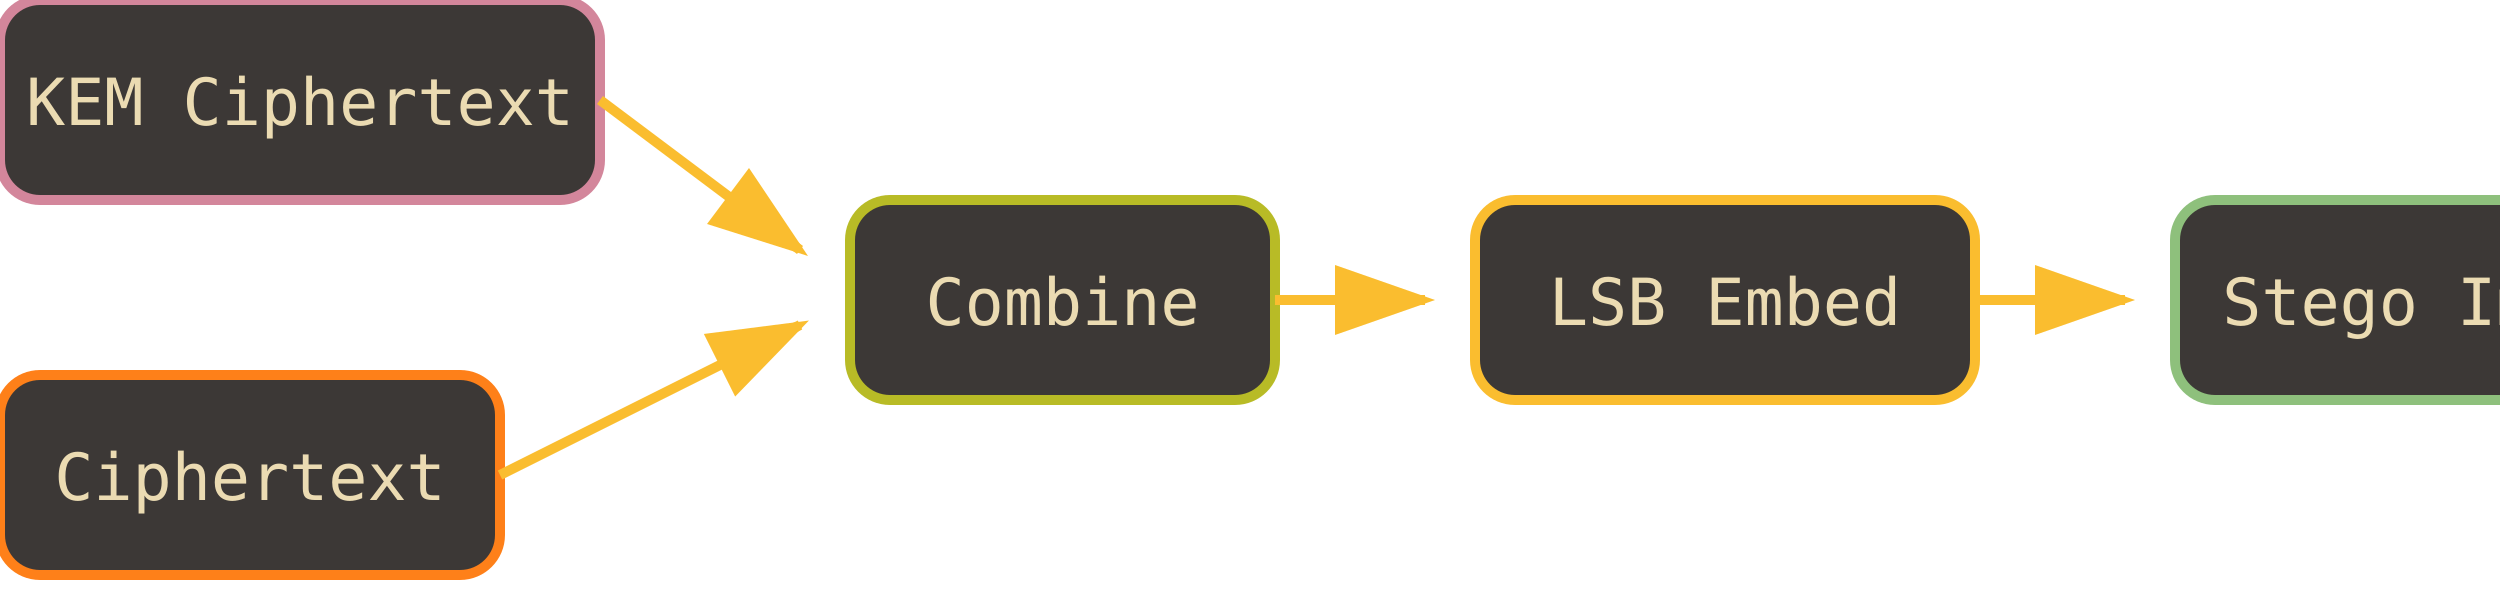
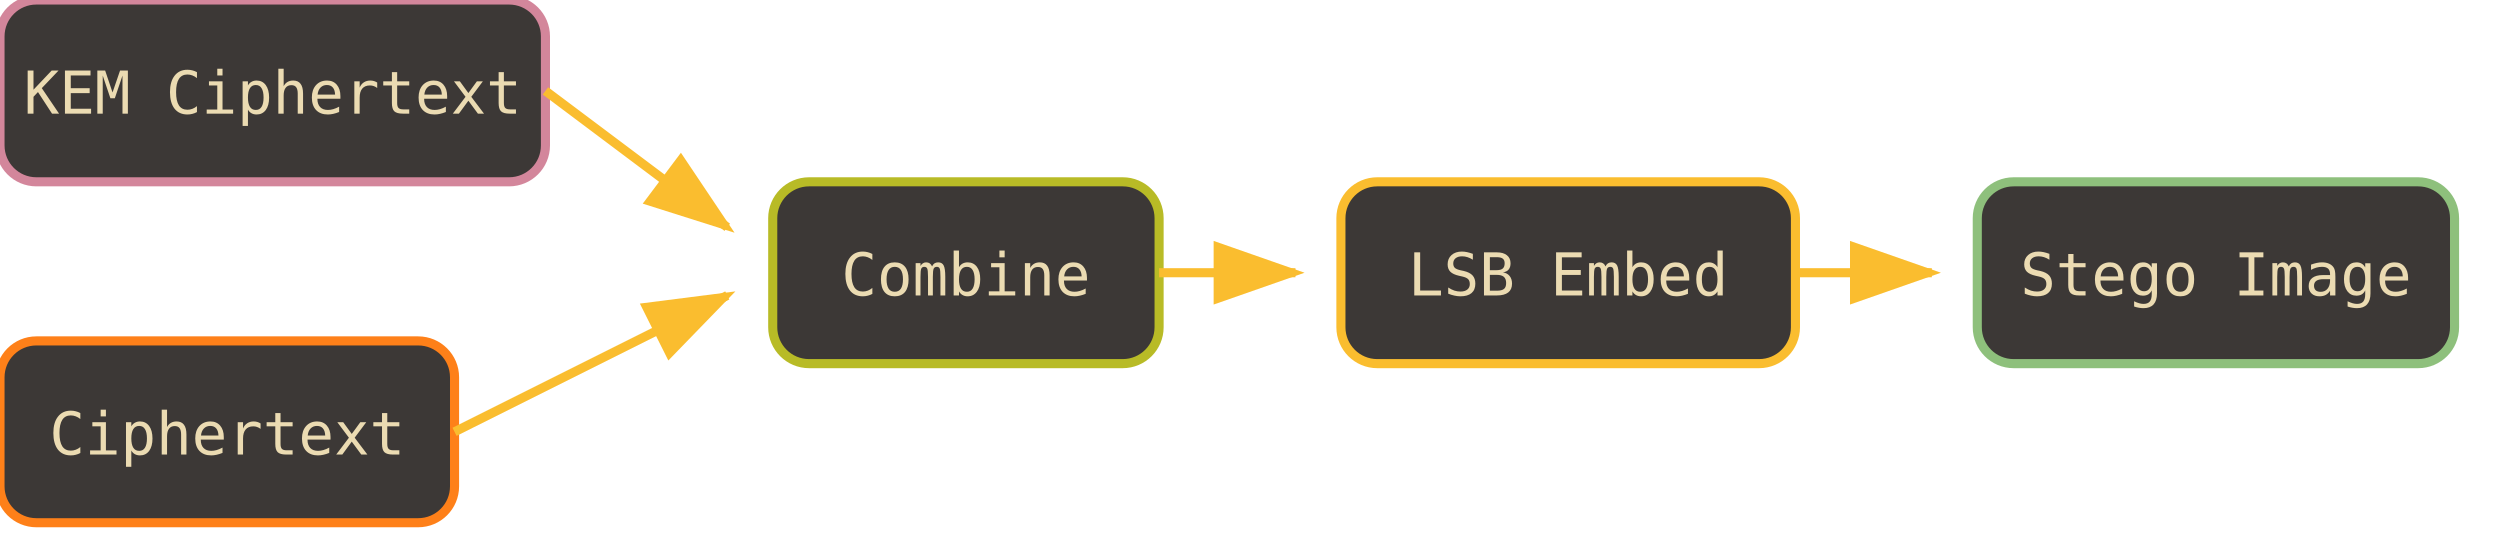
- <svg xmlns="http://www.w3.org/2000/svg" viewBox="0 0 500 120">
+ <svg xmlns="http://www.w3.org/2000/svg" viewBox="0 0 550 120">
  <g>
    <rect x="0" y="0" width="120" height="40" rx="8" ry="8" fill="#3c3836" stroke="#d3869b" stroke-width="2" />
    <text x="60.0" y="25.0" fill="#ebdbb2" text-anchor="middle" font-family="monospace" font-size="13">KEM Ciphertext</text>
  </g>
  <g>
    <defs>
      <marker id="arrow1" markerWidth="10" markerHeight="7" refX="9" refY="3.5" orient="auto">
        <polygon points="0 0, 10 3.5, 0 7" fill="#fabd2f" />
      </marker>
    </defs>
    <line x1="120" y1="20" x2="160" y2="50" stroke="#fabd2f" stroke-width="2" marker-end="url(#arrow1)" />
  </g>
  <g>
    <rect x="0" y="75" width="100" height="40" rx="8" ry="8" fill="#3c3836" stroke="#fe8019" stroke-width="2" />
    <text x="50.0" y="100.0" fill="#ebdbb2" text-anchor="middle" font-family="monospace" font-size="13">Ciphertext</text>
  </g>
  <g>
    <defs>
      <marker id="arrow2" markerWidth="10" markerHeight="7" refX="9" refY="3.5" orient="auto">
        <polygon points="0 0, 10 3.5, 0 7" fill="#fabd2f" />
      </marker>
    </defs>
    <line x1="100" y1="95" x2="160" y2="65" stroke="#fabd2f" stroke-width="2" marker-end="url(#arrow2)" />
  </g>
  <g>
    <rect x="170" y="40" width="85" height="40" rx="8" ry="8" fill="#3c3836" stroke="#b8bb26" stroke-width="2" />
    <text x="212.5" y="65.0" fill="#ebdbb2" text-anchor="middle" font-family="monospace" font-size="13">Combine</text>
  </g>
  <g>
    <defs>
      <marker id="arrow3" markerWidth="10" markerHeight="7" refX="9" refY="3.5" orient="auto">
        <polygon points="0 0, 10 3.5, 0 7" fill="#fabd2f" />
      </marker>
    </defs>
    <line x1="255" y1="60" x2="285" y2="60" stroke="#fabd2f" stroke-width="2" marker-end="url(#arrow3)" />
  </g>
  <g>
    <rect x="295" y="40" width="100" height="40" rx="8" ry="8" fill="#3c3836" stroke="#fabd2f" stroke-width="2" />
    <text x="345.0" y="65.0" fill="#ebdbb2" text-anchor="middle" font-family="monospace" font-size="13">LSB Embed</text>
  </g>
  <g>
    <defs>
      <marker id="arrow4" markerWidth="10" markerHeight="7" refX="9" refY="3.5" orient="auto">
        <polygon points="0 0, 10 3.5, 0 7" fill="#fabd2f" />
      </marker>
    </defs>
    <line x1="395" y1="60" x2="425" y2="60" stroke="#fabd2f" stroke-width="2" marker-end="url(#arrow4)" />
  </g>
  <g>
    <rect x="435" y="40" width="105" height="40" rx="8" ry="8" fill="#3c3836" stroke="#8ec07c" stroke-width="2" />
    <text x="487.5" y="65.0" fill="#ebdbb2" text-anchor="middle" font-family="monospace" font-size="13">Stego Image</text>
  </g>
</svg>
